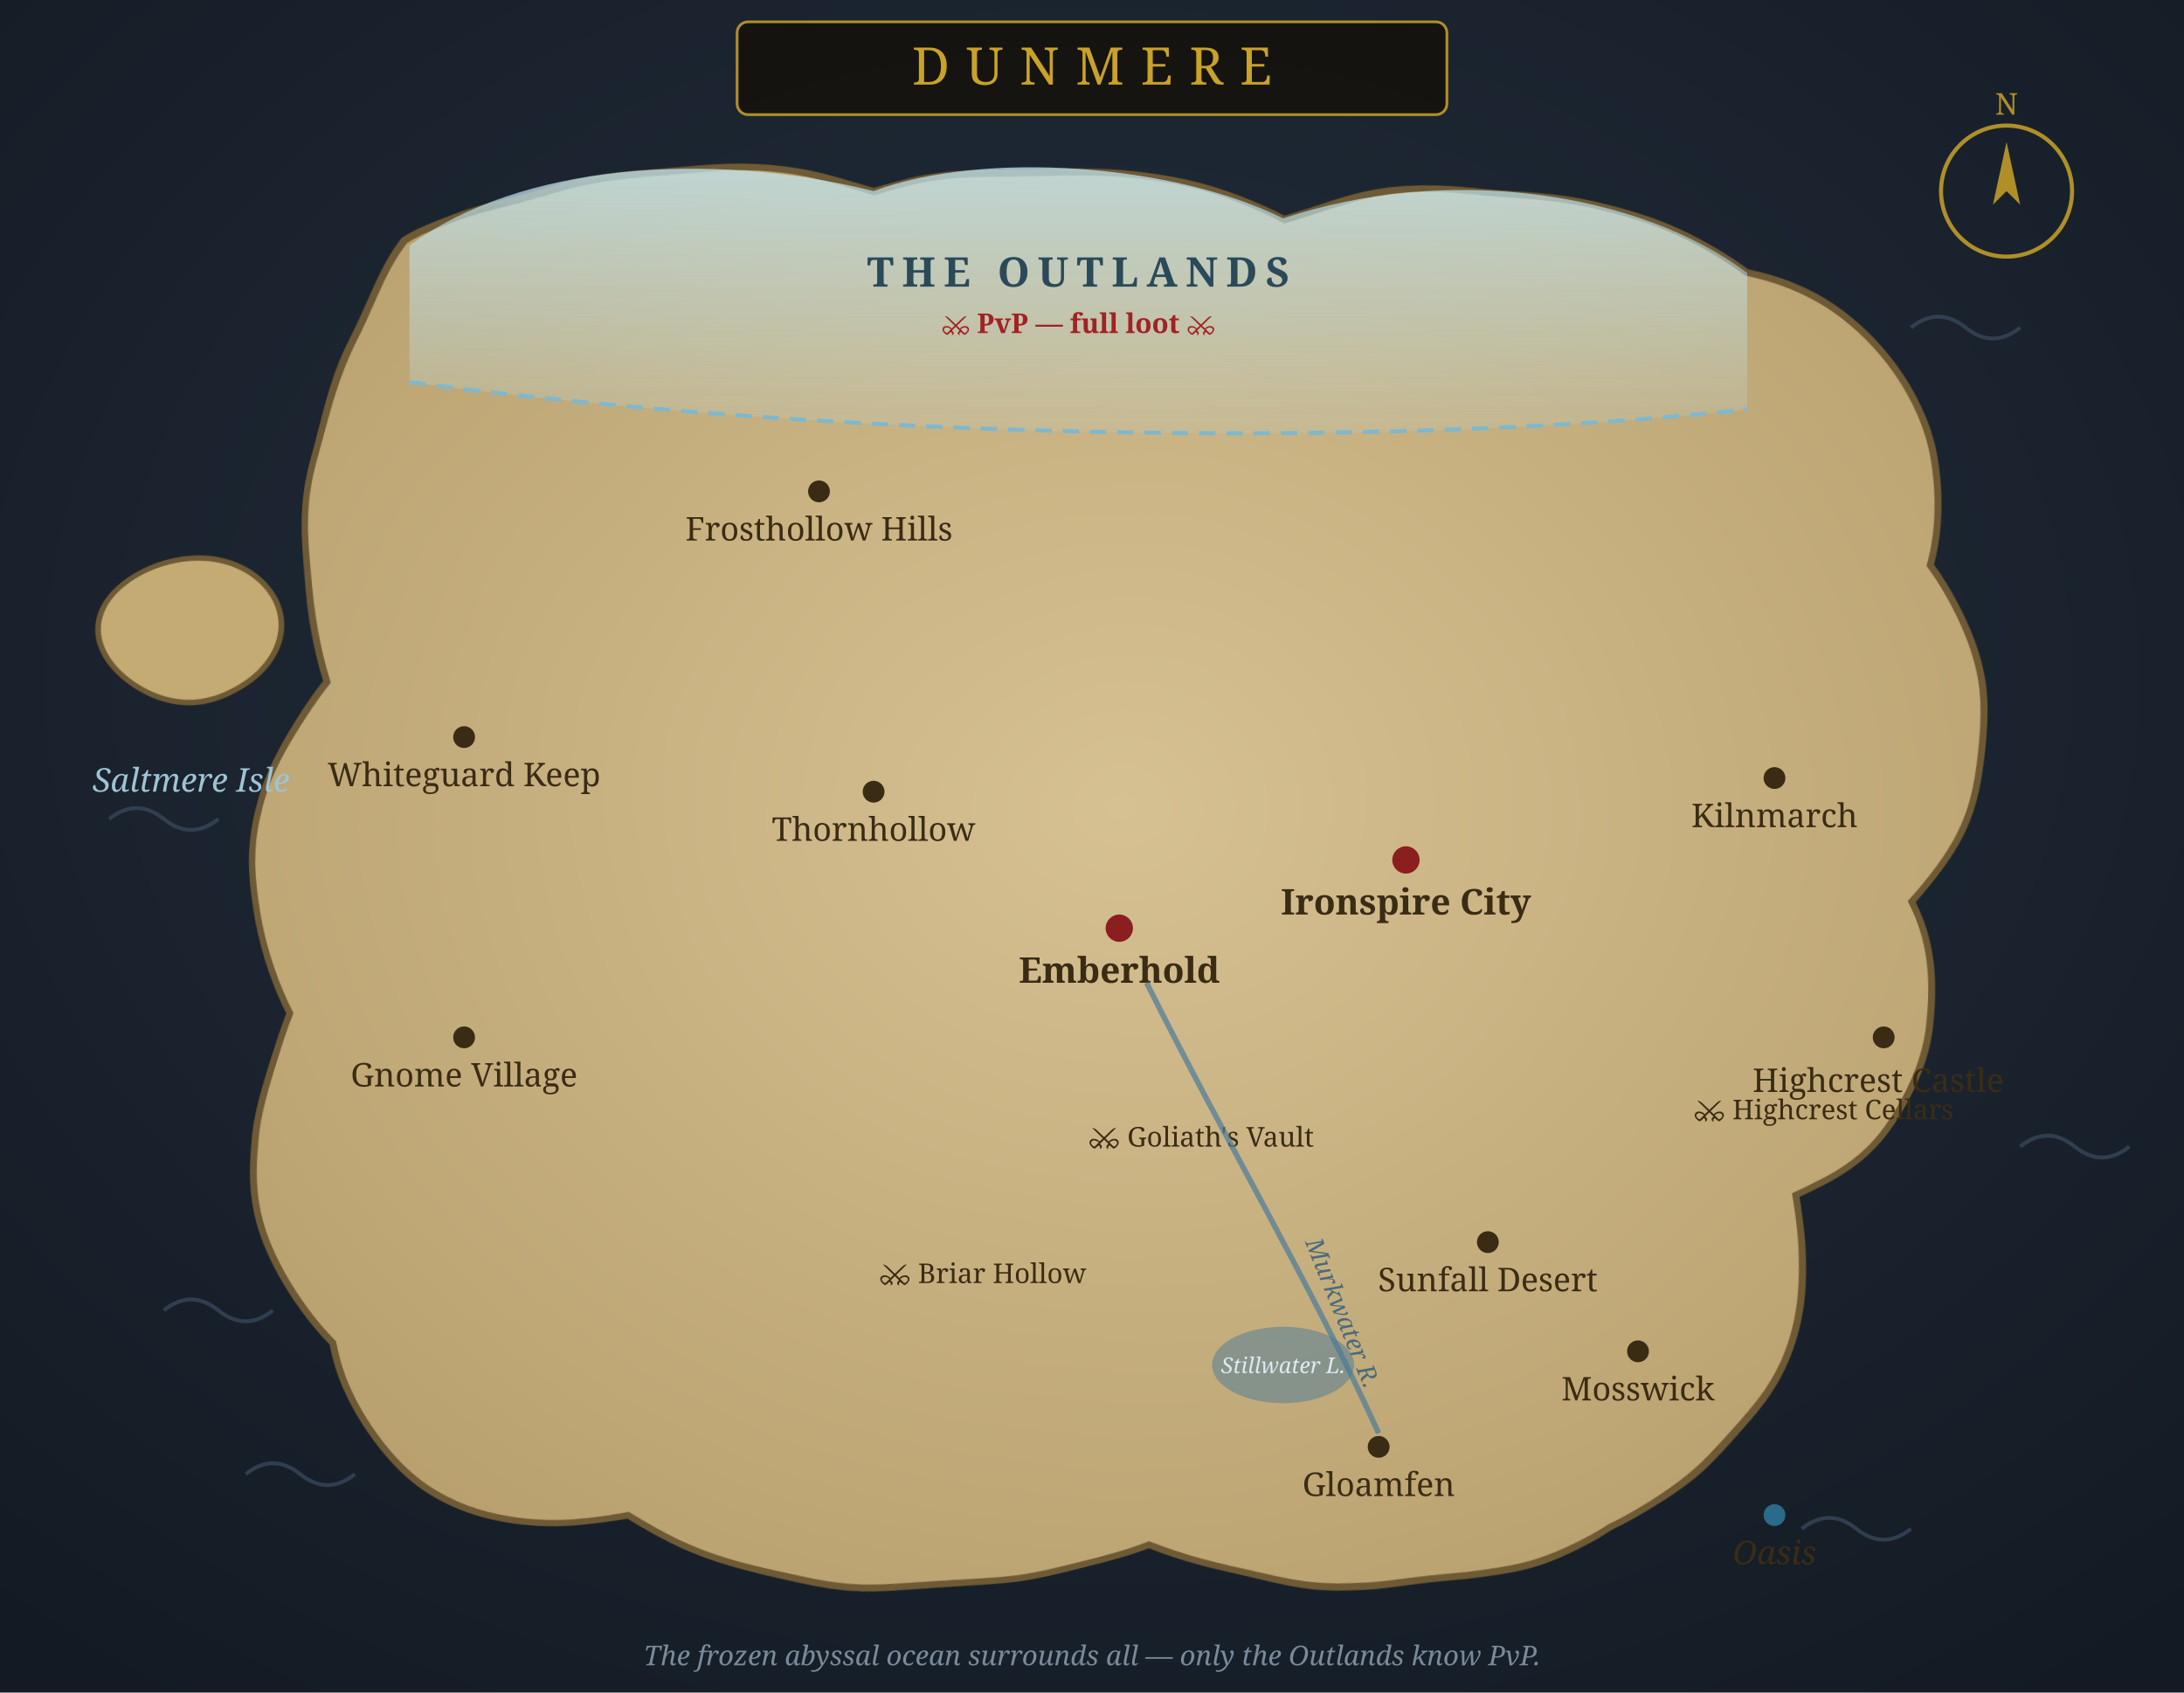
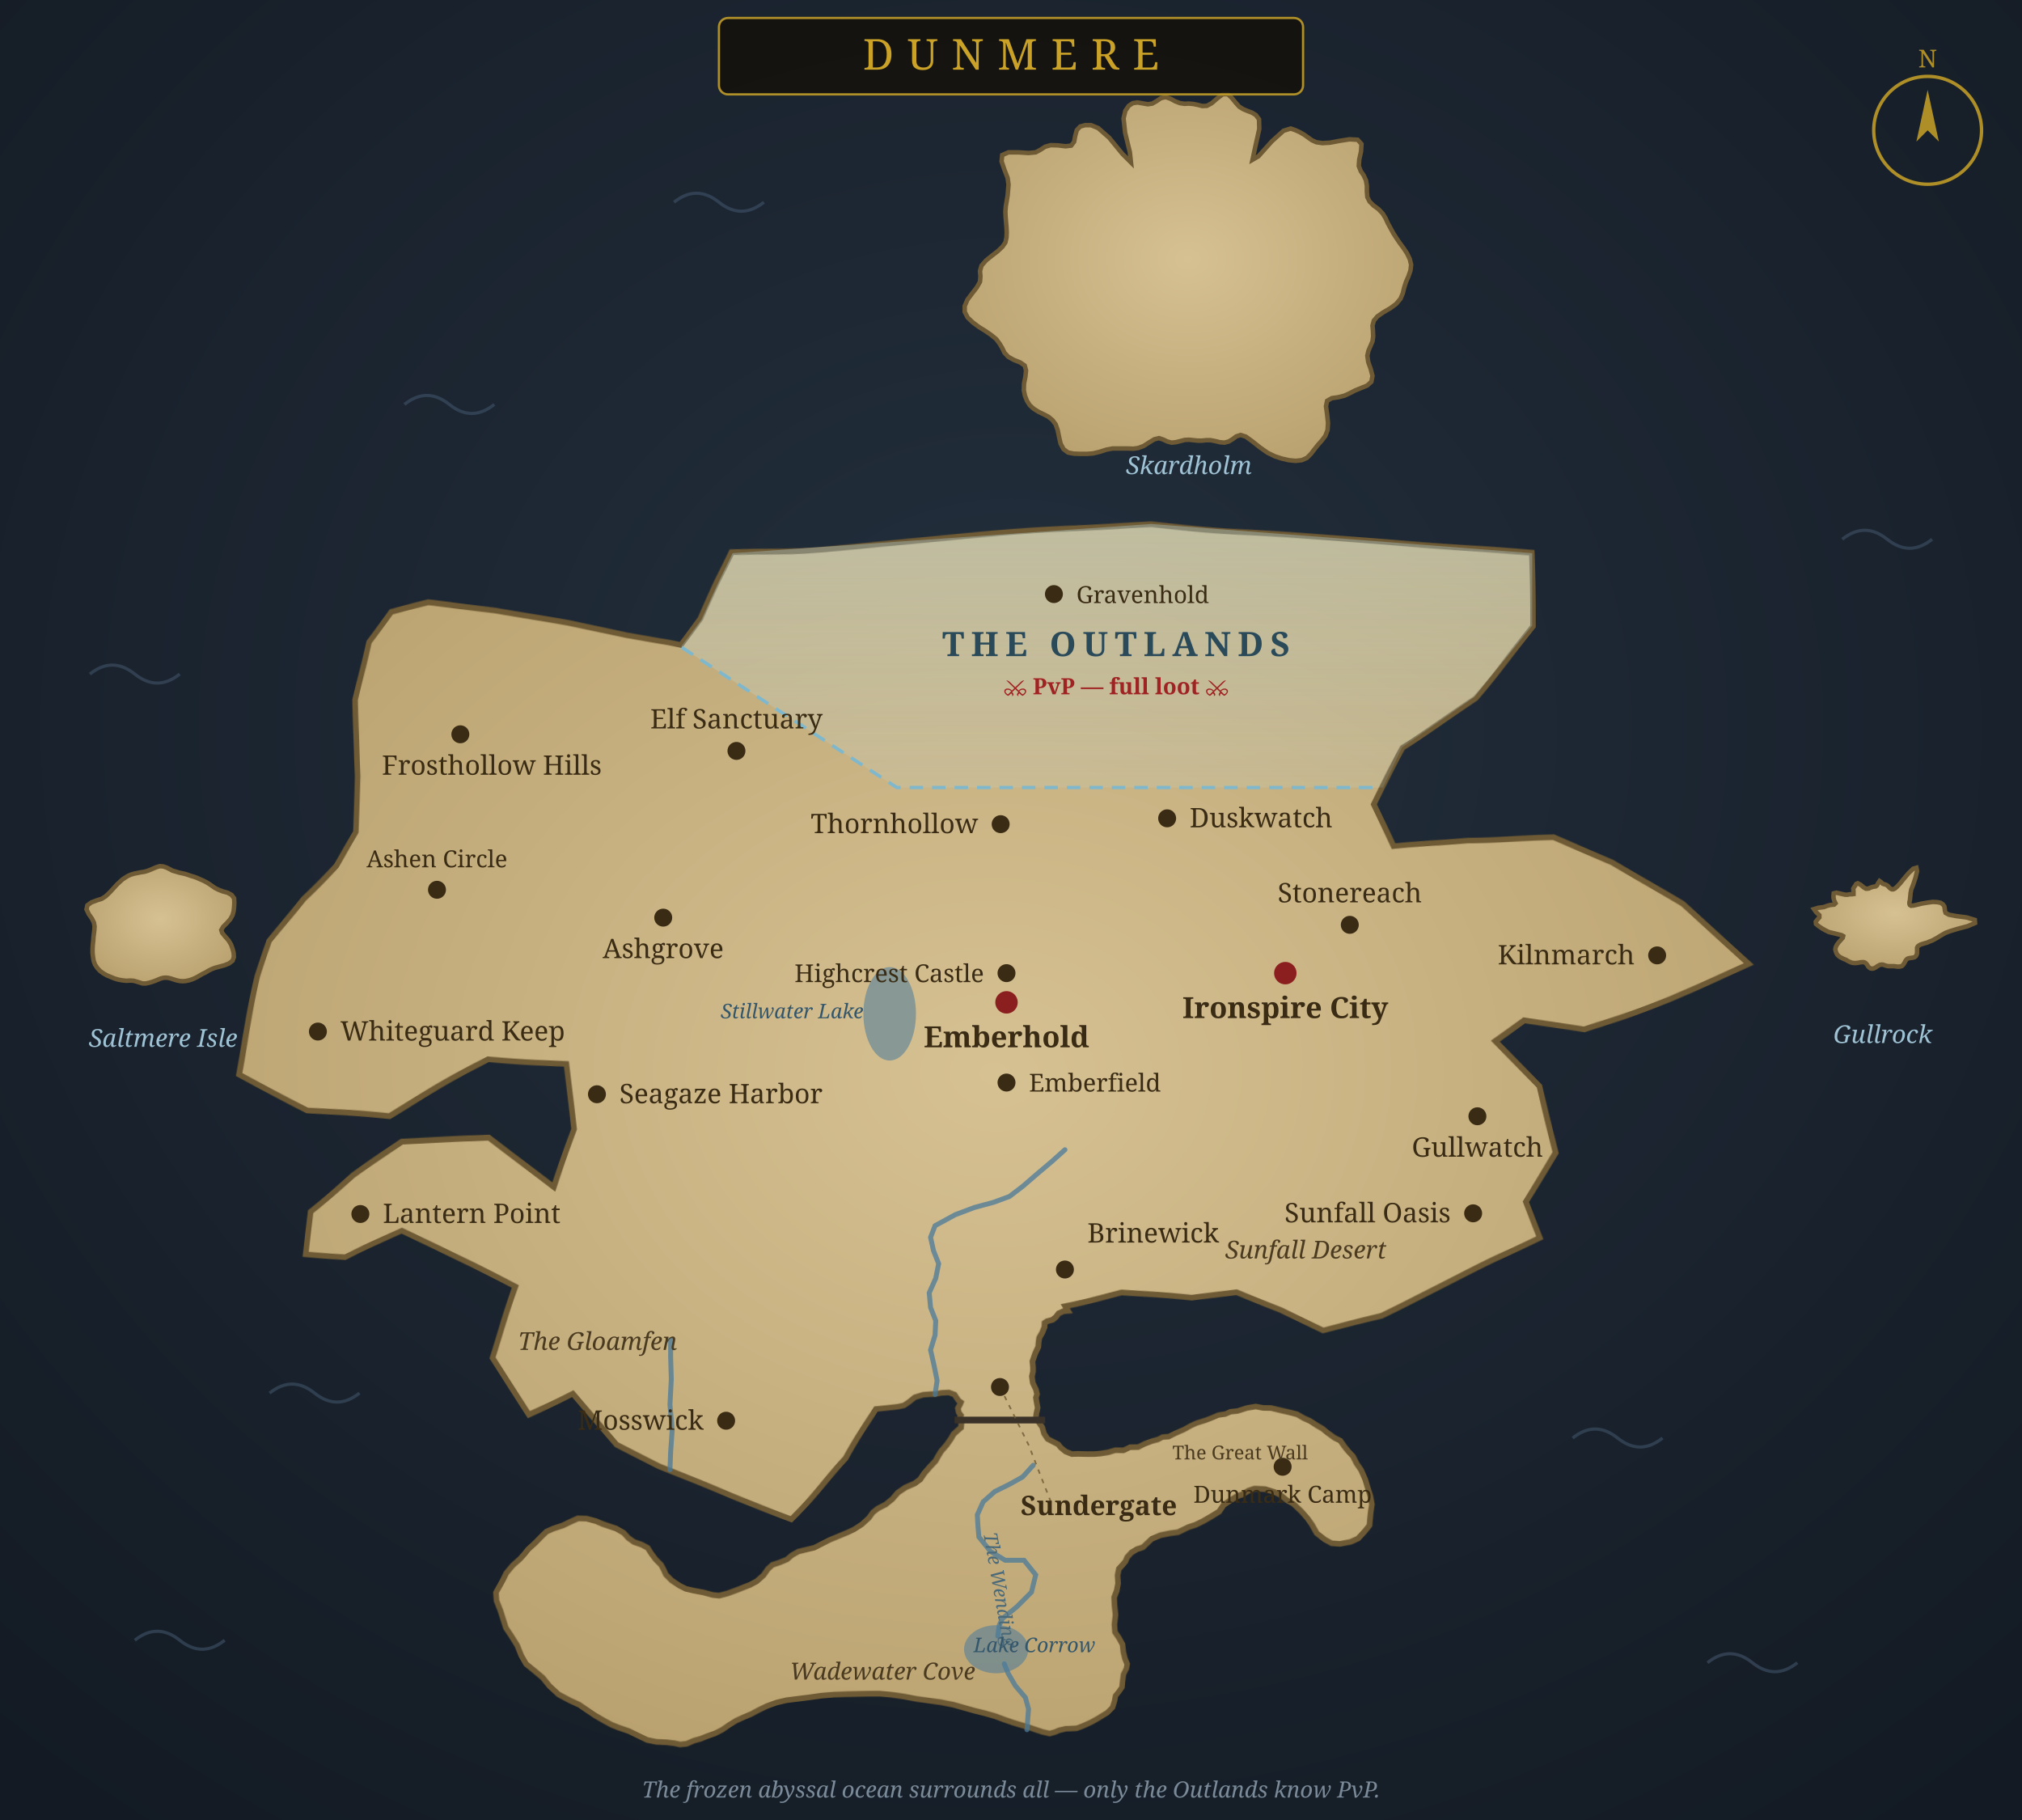
- <svg xmlns="http://www.w3.org/2000/svg" viewBox="0 0 800 620" font-family="Georgia, serif">
+ <svg xmlns="http://www.w3.org/2000/svg" viewBox="0 0 900 810" font-family="Georgia, serif">
  <defs>
    <radialGradient id="sea" cx="50%" cy="40%" r="75%">
      <stop offset="0%" stop-color="#232f3d" />
      <stop offset="100%" stop-color="#131a23" />
    </radialGradient>
    <radialGradient id="land" cx="50%" cy="45%" r="75%">
      <stop offset="0%" stop-color="#d6c193" />
      <stop offset="100%" stop-color="#b39a67" />
    </radialGradient>
    <linearGradient id="ice" x1="0" y1="0" x2="0" y2="1">
      <stop offset="0%" stop-color="#bfe3ee" stop-opacity="0.85" />
      <stop offset="100%" stop-color="#bfe3ee" stop-opacity="0.15" />
    </linearGradient>
    <filter id="rough">
      <feTurbulence type="fractalNoise" baseFrequency="0.012" numOctaves="2" result="n" />
-       <feDisplacementMap in="SourceGraphic" in2="n" scale="9" />
+       <feDisplacementMap in="SourceGraphic" in2="n" scale="4" />
    </filter>
+     <clipPath id="mainland">
+       <path d="M326.1 246.2 L512.4 233.2 L682.0 246.2 L682.0 278.4 L656.3 310.2 L624.1 332.6 L611.8 358.3 L620.9 377.2 L653.1 373.9 L691.8 372.9 L717.4 383.7 L749.6 402.8 L778.2 428.8 L743.1 443.4 L704.8 457.8 L678.8 454.5 L666.1 463.9 L685.2 483.4 L691.8 512.4 L678.8 534.5 L685.2 550.7 L666.1 560.1 L640.4 573.1 L615.1 585.8 L589.1 592.3 L569.9 582.9 L550.7 575.4 L531.2 578.3 L499.4 575.4 L473.7 580.9 L474.9 582.9 L472.9 583.1 L470.8 584.1 L469.6 585.7 L468.1 587.0 L465.8 587.7 L464.7 588.5 L464.6 590.3 L463.6 592.8 L462.3 595.1 L462.0 596.9 L461.8 599.1 L460.4 602.1 L459.2 605.5 L459.4 608.1 L459.4 610.0 L458.9 612.2 L459.3 615.1 L460.7 618.0 L461.2 620.1 L460.7 621.6 L461.0 623.5 L461.5 626.2 L460.9 628.9 L460.7 630.9 L462.0 632.6 L463.6 634.9 L464.4 637.7 L466.0 640.1 L468.7 641.5 L470.7 642.5 L471.8 643.9 L474.0 645.7 L476.8 646.8 L479.3 646.7 L483.9 646.8 L486.6 646.8 L489.4 646.6 L492.9 646.1 L496.3 645.2 L500.0 645.4 L503.0 644.1 L506.8 644.2 L509.8 642.9 L513.2 641.8 L516.0 641.2 L518.1 640.2 L520.9 640.1 L524.1 638.6 L527.8 637.1 L530.9 635.4 L533.6 634.2 L537.4 633.1 L540.4 632.0 L543.3 630.8 L546.5 630.4 L548.8 629.4 L552.0 629.1 L556.0 627.8 L560.1 627.1 L563.3 627.7 L566.8 627.7 L570.5 628.5 L575.0 629.4 L578.0 630.1 L580.7 631.6 L583.5 632.8 L586.5 634.7 L588.7 635.9 L590.8 637.6 L593.8 639.7 L596.2 640.8 L597.9 643.3 L599.5 645.3 L601.4 647.3 L602.9 650.4 L604.8 653.2 L606.6 657.4 L607.5 660.5 L608.8 664.6 L609.5 668.4 L609.0 671.5 L608.6 675.3 L608.4 677.7 L606.3 680.4 L603.4 683.7 L600.2 685.3 L595.7 686.4 L592.2 686.3 L589.3 684.8 L585.8 682.1 L583.8 678.4 L582.0 675.8 L579.4 672.8 L576.0 669.6 L573.2 668.1 L570.5 665.9 L568.0 664.7 L563.9 663.5 L559.3 663.4 L556.6 664.3 L553.7 666.0 L551.5 666.7 L548.2 668.7 L545.4 670.5 L543.3 673.4 L539.5 675.7 L536.0 677.7 L532.7 679.3 L529.6 680.3 L524.9 682.5 L521.5 682.9 L517.0 683.7 L513.0 685.2 L508.9 688.7 L507.6 689.1 L506.1 689.5 L503.5 690.9 L501.5 692.9 L500.7 694.6 L499.4 696.0 L497.6 697.8 L496.9 700.6 L497.0 704.0 L496.3 707.2 L495.1 710.1 L495.2 713.6 L495.6 717.8 L495.1 722.1 L495.4 725.5 L497.2 728.1 L498.9 731.1 L499.4 734.6 L500.3 737.8 L501.4 740.3 L501.1 742.4 L499.9 745.0 L499.6 748.1 L499.4 750.9 L498.0 752.9 L496.5 754.7 L496.1 757.0 L495.2 759.9 L492.8 762.2 L490.5 763.5 L488.6 764.6 L485.6 766.2 L481.7 767.9 L479.0 768.9 L477.0 769.0 L474.1 769.1 L471.2 769.8 L469.4 770.6 L467.0 771.3 L463.9 770.6 L460.8 769.6 L457.9 768.6 L454.5 767.6 L450.6 766.4 L446.6 765.0 L442.6 763.5 L438.1 762.2 L433.3 761.0 L428.7 759.7 L424.0 758.4 L418.6 757.4 L413.1 756.8 L407.9 756.3 L402.7 755.5 L397.3 754.9 L392.2 754.5 L387.4 754.5 L382.3 754.5 L376.9 754.5 L371.7 754.6 L366.3 755.0 L360.5 755.8 L355.0 756.5 L350.3 757.1 L346.0 758.1 L341.7 759.6 L337.9 761.3 L334.6 762.9 L331.0 764.2 L327.3 765.6 L324.0 767.4 L320.9 769.3 L317.5 770.8 L314.0 771.9 L311.1 773.0 L308.0 773.8 L304.7 775.2 L301.8 775.5 L299.5 775.0 L296.0 774.6 L291.3 774.4 L287.3 773.6 L283.7 771.9 L279.3 769.8 L274.8 768.3 L271.7 767.1 L268.7 765.5 L264.5 763.1 L260.6 760.5 L257.5 758.4 L253.5 756.6 L248.5 754.0 L244.6 750.4 L241.7 746.8 L238.1 743.8 L234.5 740.9 L232.4 737.2 L230.7 732.8 L228.1 728.6 L225.7 725.0 L224.6 721.5 L223.3 717.4 L221.5 712.9 L221.2 709.2 L222.7 706.4 L224.1 703.7 L225.6 700.4 L228.4 696.8 L231.5 693.9 L233.3 691.8 L235.1 689.5 L238.2 686.6 L241.1 683.6 L243.2 681.6 L246.1 680.3 L250.5 678.8 L254.1 677.0 L257.1 675.6 L260.8 675.6 L264.9 676.6 L267.6 677.7 L270.1 678.5 L273.6 679.6 L276.8 681.4 L278.8 683.6 L281.2 685.3 L284.7 686.5 L287.3 687.9 L288.8 690.3 L290.9 693.1 L293.3 695.5 L294.4 697.5 L295.5 699.9 L298.2 702.6 L301.8 705.0 L304.6 706.4 L308.0 707.2 L312.6 708.1 L316.6 709.2 L319.5 709.5 L323.2 708.6 L327.6 707.1 L330.8 705.9 L333.3 705.0 L336.5 703.4 L339.6 700.8 L341.6 698.1 L343.6 696.3 L347.0 695.2 L350.2 693.9 L352.4 692.0 L355.3 690.4 L359.2 689.5 L362.4 688.8 L365.2 687.4 L369.3 685.4 L374.0 683.6 L377.4 682.3 L380.4 681.0 L384.0 678.8 L387.2 676.0 L389.0 673.6 L391.3 671.9 L394.8 670.2 L397.8 667.8 L400.3 664.9 L403.7 662.5 L407.5 660.7 L409.9 658.8 L411.7 656.0 L414.3 652.9 L416.6 650.4 L417.7 648.4 L419.1 646.1 L421.6 643.2 L423.6 640.3 L424.6 638.5 L426.1 637.1 L427.9 635.5 L428.1 633.4 L427.4 631.6 L427.6 630.7 L427.9 630.1 L427.0 628.9 L426.6 627.0 L427.5 625.3 L427.9 624.3 L426.9 623.6 L426.0 622.3 L425.1 620.9 L422.6 620.0 L419.1 620.2 L416.6 620.7 L414.5 620.7 L411.1 620.9 L407.3 622.0 L404.8 624.0 L402.5 625.6 L399.8 626.2 L390.2 627.4 L377.2 649.8 L351.8 675.8 L326.1 666.1 L293.9 653.1 L275.1 643.6 L255.6 620.9 L236.4 630.6 L220.2 605.3 L229.9 573.1 L210.8 563.4 L178.6 547.5 L152.9 558.8 L134.7 556.9 L136.7 537.7 L156.2 522.1 L178.6 507.8 L217.2 505.9 L246.2 528.0 L255.6 502.6 L252.3 473.7 L217.2 471.4 L173.4 496.8 L136.0 493.5 L106.1 477.9 L115.2 435.0 L119.8 418.8 L134.4 399.2 L149.0 384.6 L158.1 370.0 L159.1 345.3 L158.1 311.5 L164.0 285.5 L174.3 272.5 L191.2 268.6 L220.5 271.9 L253.0 277.4 L279.0 282.9 L297.9 286.2 L303.4 287.4 L312.2 275.8 L319.6 259.5 Z" />
+     </clipPath>
  </defs>
-   <rect width="800" height="620" fill="url(#sea)" />
+   <rect width="900" height="810" fill="url(#sea)" />
  <g stroke="#3a4c60" stroke-width="1.4" fill="none" opacity="0.7">
-     <path d="M60 480 q10 -8 20 0 q10 8 20 0" />
-     <path d="M700 120 q10 -8 20 0 q10 8 20 0" />
-     <path d="M90 540 q10 -8 20 0 q10 8 20 0" />
-     <path d="M660 560 q10 -8 20 0 q10 8 20 0" />
    <path d="M40 300 q10 -8 20 0 q10 8 20 0" />
-     <path d="M740 420 q10 -8 20 0 q10 8 20 0" />
+     <path d="M120 620 q10 -8 20 0 q10 8 20 0" />
+     <path d="M700 640 q10 -8 20 0 q10 8 20 0" />
+     <path d="M820 240 q10 -8 20 0 q10 8 20 0" />
+     <path d="M300 90 q10 -8 20 0 q10 8 20 0" />
+     <path d="M60 730 q10 -8 20 0 q10 8 20 0" />
+     <path d="M760 740 q10 -8 20 0 q10 8 20 0" />
+     <path d="M180 180 q10 -8 20 0 q10 8 20 0" />
  </g>
-   <path filter="url(#rough)" fill="url(#land)" stroke="#6e5a34" stroke-width="2.5" d="     M150 90     C190 60, 260 55, 320 70 C360 55, 430 60, 470 80     C530 60, 600 70, 640 100 C690 110, 720 160, 710 210     C740 250, 730 300, 700 330 C720 370, 700 420, 660 440     C670 490, 640 540, 590 560 C540 590, 470 585, 420 565     C360 590, 280 585, 230 555 C180 570, 130 540, 120 490     C90 460, 85 410, 105 370 C85 330, 95 280, 120 250     C105 200, 115 140, 150 90 Z" />
-   <path d="M150 90 C190 60, 260 55, 320 70 C360 55, 430 60, 470 80 C530 60, 600 70, 640 100 L640 150 C500 165, 300 160, 150 140 Z" fill="url(#ice)" opacity="0.9" />
-   <path d="M150 140 C300 160, 500 165, 640 150" stroke="#7fb8cc" stroke-width="1.5" stroke-dasharray="6 4" fill="none" />
-   <ellipse cx="70" cy="230" rx="34" ry="26" fill="#c4ab74" stroke="#6e5a34" stroke-width="2" filter="url(#rough)" />
-   <text x="70" y="290" text-anchor="middle" font-size="12" font-style="italic" fill="#9fc3d4">Saltmere Isle</text>
+   <path filter="url(#rough)" fill="url(#land)" stroke="#6e5a34" stroke-width="2.5" d="M326.1 246.2 L512.4 233.2 L682.0 246.2 L682.0 278.4 L656.3 310.2 L624.1 332.6 L611.8 358.3 L620.9 377.2 L653.1 373.9 L691.8 372.9 L717.4 383.7 L749.6 402.8 L778.2 428.8 L743.1 443.4 L704.8 457.8 L678.8 454.5 L666.1 463.9 L685.2 483.4 L691.8 512.4 L678.8 534.5 L685.2 550.7 L666.1 560.1 L640.4 573.1 L615.1 585.8 L589.1 592.3 L569.9 582.9 L550.7 575.4 L531.2 578.3 L499.4 575.4 L473.7 580.9 L474.9 582.9 L472.9 583.1 L470.8 584.1 L469.6 585.7 L468.1 587.0 L465.8 587.7 L464.7 588.5 L464.6 590.3 L463.6 592.8 L462.3 595.1 L462.0 596.9 L461.8 599.1 L460.4 602.1 L459.2 605.5 L459.4 608.1 L459.4 610.0 L458.9 612.2 L459.3 615.1 L460.7 618.0 L461.2 620.1 L460.7 621.6 L461.0 623.5 L461.5 626.2 L460.9 628.9 L460.7 630.9 L462.0 632.6 L463.6 634.9 L464.4 637.7 L466.0 640.1 L468.7 641.5 L470.7 642.5 L471.8 643.9 L474.0 645.7 L476.8 646.8 L479.3 646.7 L483.9 646.8 L486.6 646.8 L489.4 646.6 L492.9 646.1 L496.3 645.2 L500.0 645.4 L503.0 644.1 L506.8 644.2 L509.8 642.9 L513.2 641.8 L516.0 641.2 L518.1 640.2 L520.9 640.1 L524.1 638.6 L527.8 637.1 L530.9 635.4 L533.6 634.2 L537.4 633.1 L540.4 632.0 L543.3 630.8 L546.5 630.4 L548.8 629.4 L552.0 629.1 L556.0 627.8 L560.1 627.1 L563.3 627.7 L566.8 627.7 L570.5 628.5 L575.0 629.4 L578.0 630.1 L580.7 631.6 L583.5 632.8 L586.5 634.7 L588.7 635.9 L590.8 637.6 L593.8 639.7 L596.2 640.8 L597.9 643.3 L599.5 645.3 L601.4 647.3 L602.9 650.4 L604.8 653.2 L606.6 657.4 L607.5 660.5 L608.8 664.6 L609.5 668.4 L609.0 671.5 L608.6 675.3 L608.4 677.7 L606.3 680.4 L603.4 683.7 L600.2 685.3 L595.7 686.4 L592.2 686.3 L589.3 684.8 L585.8 682.1 L583.8 678.4 L582.0 675.8 L579.4 672.8 L576.0 669.6 L573.2 668.1 L570.5 665.9 L568.0 664.7 L563.9 663.5 L559.3 663.4 L556.6 664.3 L553.7 666.0 L551.5 666.7 L548.2 668.7 L545.4 670.5 L543.3 673.4 L539.5 675.7 L536.0 677.7 L532.7 679.3 L529.6 680.3 L524.9 682.5 L521.5 682.9 L517.0 683.7 L513.0 685.2 L508.9 688.7 L507.6 689.1 L506.1 689.5 L503.5 690.9 L501.5 692.9 L500.7 694.6 L499.4 696.0 L497.6 697.8 L496.9 700.6 L497.0 704.0 L496.3 707.2 L495.1 710.1 L495.2 713.6 L495.6 717.8 L495.1 722.1 L495.4 725.5 L497.2 728.1 L498.9 731.1 L499.4 734.6 L500.3 737.8 L501.4 740.3 L501.1 742.4 L499.9 745.0 L499.6 748.1 L499.4 750.9 L498.0 752.9 L496.5 754.7 L496.1 757.0 L495.2 759.9 L492.8 762.2 L490.5 763.5 L488.6 764.6 L485.6 766.2 L481.7 767.9 L479.0 768.9 L477.0 769.0 L474.1 769.1 L471.2 769.8 L469.4 770.6 L467.0 771.3 L463.9 770.6 L460.8 769.6 L457.9 768.6 L454.5 767.6 L450.6 766.4 L446.6 765.0 L442.6 763.5 L438.1 762.2 L433.3 761.0 L428.7 759.7 L424.0 758.4 L418.6 757.4 L413.1 756.8 L407.9 756.3 L402.7 755.5 L397.3 754.9 L392.2 754.5 L387.4 754.5 L382.3 754.5 L376.9 754.5 L371.7 754.6 L366.3 755.0 L360.5 755.8 L355.0 756.5 L350.3 757.1 L346.0 758.1 L341.7 759.6 L337.9 761.3 L334.6 762.9 L331.0 764.2 L327.3 765.6 L324.0 767.4 L320.9 769.3 L317.5 770.8 L314.0 771.9 L311.1 773.0 L308.0 773.8 L304.7 775.2 L301.8 775.5 L299.5 775.0 L296.0 774.6 L291.3 774.4 L287.3 773.6 L283.7 771.9 L279.3 769.8 L274.8 768.3 L271.7 767.1 L268.7 765.5 L264.5 763.1 L260.6 760.5 L257.5 758.4 L253.5 756.6 L248.5 754.0 L244.6 750.4 L241.7 746.8 L238.1 743.8 L234.5 740.9 L232.4 737.2 L230.7 732.8 L228.1 728.6 L225.7 725.0 L224.6 721.5 L223.3 717.4 L221.5 712.9 L221.2 709.2 L222.7 706.4 L224.1 703.7 L225.6 700.4 L228.4 696.8 L231.5 693.9 L233.3 691.8 L235.1 689.5 L238.2 686.6 L241.1 683.6 L243.2 681.6 L246.1 680.3 L250.5 678.8 L254.1 677.0 L257.1 675.6 L260.8 675.6 L264.9 676.6 L267.6 677.7 L270.1 678.5 L273.6 679.6 L276.8 681.4 L278.8 683.6 L281.2 685.3 L284.7 686.5 L287.3 687.9 L288.8 690.3 L290.9 693.1 L293.3 695.5 L294.4 697.5 L295.5 699.9 L298.2 702.6 L301.8 705.0 L304.6 706.4 L308.0 707.2 L312.6 708.1 L316.6 709.2 L319.5 709.5 L323.2 708.6 L327.6 707.1 L330.8 705.9 L333.3 705.0 L336.5 703.4 L339.6 700.8 L341.6 698.1 L343.6 696.3 L347.0 695.2 L350.2 693.9 L352.4 692.0 L355.3 690.4 L359.2 689.5 L362.4 688.8 L365.2 687.4 L369.3 685.4 L374.0 683.6 L377.4 682.3 L380.4 681.0 L384.0 678.8 L387.2 676.0 L389.0 673.6 L391.3 671.9 L394.8 670.2 L397.8 667.8 L400.3 664.9 L403.7 662.5 L407.5 660.7 L409.9 658.8 L411.7 656.0 L414.3 652.9 L416.6 650.4 L417.7 648.4 L419.1 646.1 L421.6 643.2 L423.6 640.3 L424.6 638.5 L426.1 637.1 L427.9 635.5 L428.1 633.4 L427.4 631.6 L427.6 630.7 L427.9 630.1 L427.0 628.9 L426.6 627.0 L427.5 625.3 L427.9 624.3 L426.9 623.6 L426.0 622.3 L425.1 620.9 L422.6 620.0 L419.1 620.2 L416.6 620.7 L414.5 620.7 L411.1 620.9 L407.3 622.0 L404.8 624.0 L402.5 625.6 L399.8 626.2 L390.2 627.4 L377.2 649.8 L351.8 675.8 L326.1 666.1 L293.9 653.1 L275.1 643.6 L255.6 620.9 L236.4 630.6 L220.2 605.3 L229.9 573.1 L210.8 563.4 L178.6 547.5 L152.9 558.8 L134.7 556.9 L136.7 537.7 L156.2 522.1 L178.6 507.8 L217.2 505.9 L246.2 528.0 L255.6 502.6 L252.3 473.7 L217.2 471.4 L173.4 496.8 L136.0 493.5 L106.1 477.9 L115.2 435.0 L119.8 418.8 L134.4 399.2 L149.0 384.6 L158.1 370.0 L159.1 345.3 L158.1 311.5 L164.0 285.5 L174.3 272.5 L191.2 268.6 L220.5 271.9 L253.0 277.4 L279.0 282.9 L297.9 286.2 L303.4 287.4 L312.2 275.8 L319.6 259.5 Z" />
+   <path fill="url(#land)" stroke="#6e5a34" stroke-width="2" d="M98.5 413.9 L98.9 415.2 L100.2 416.8 L101.7 418.5 L102.8 420.3 L103.5 422.2 L104.0 424.1 L104.1 426.0 L103.5 427.6 L101.9 428.8 L99.9 429.6 L97.7 430.2 L95.8 430.7 L94.2 431.3 L92.8 432.0 L91.5 432.8 L90.2 433.4 L89.0 434.1 L87.8 434.8 L86.6 435.4 L85.4 435.9 L84.1 436.3 L82.7 436.6 L81.4 436.7 L80.0 436.6 L78.6 436.3 L77.3 435.9 L76.1 435.5 L74.9 435.2 L73.7 435.1 L72.6 435.2 L71.5 435.5 L70.3 436.0 L69.1 436.5 L67.7 437.0 L66.3 437.4 L64.9 437.7 L63.5 437.7 L62.2 437.3 L60.9 436.9 L59.5 436.5 L58.0 436.4 L56.2 436.5 L54.4 436.3 L52.7 436.0 L51.0 435.5 L49.3 434.8 L47.6 434.1 L46.0 433.2 L44.5 432.1 L43.3 430.8 L42.3 429.3 L41.7 427.7 L41.4 425.9 L41.2 424.1 L41.2 422.3 L41.3 420.5 L41.5 418.8 L41.6 417.1 L41.8 415.5 L42.0 413.9 L42.1 412.3 L41.8 410.6 L40.9 408.8 L39.5 406.8 L38.5 404.7 L38.9 402.9 L40.7 401.6 L43.1 400.7 L45.3 400.0 L46.9 399.0 L48.1 397.9 L49.2 396.8 L50.2 395.7 L51.2 394.6 L52.2 393.5 L53.3 392.5 L54.5 391.4 L55.7 390.6 L57.0 389.8 L58.4 389.2 L59.8 388.8 L61.3 388.5 L62.8 388.2 L64.2 388.0 L65.6 387.6 L66.9 387.1 L68.3 386.5 L69.7 385.9 L71.1 385.5 L72.6 385.6 L74.1 386.1 L75.5 386.8 L76.8 387.5 L78.2 387.9 L79.5 388.3 L80.8 388.6 L82.2 388.9 L83.5 389.3 L84.9 389.8 L86.3 390.2 L87.7 390.7 L89.0 391.3 L90.4 391.9 L91.8 392.6 L93.1 393.4 L94.4 394.3 L95.7 395.2 L97.3 396.0 L99.1 396.7 L101.3 397.3 L103.1 398.3 L104.2 399.8 L104.3 401.7 L104.2 403.6 L104.0 405.5 L103.5 407.3 L102.5 409.1 L100.9 410.9 L99.3 412.5 Z" />
+   <path fill="url(#land)" stroke="#6e5a34" stroke-width="2" d="M875.8 412.2 L871.3 413.4 L868.0 414.4 L865.9 415.2 L864.5 416.0 L863.3 416.7 L862.2 417.4 L861.1 418.0 L860.0 418.6 L858.9 419.0 L857.8 419.5 L856.7 419.8 L855.7 420.1 L854.8 420.4 L854.1 420.8 L853.6 421.2 L853.3 421.8 L853.3 422.6 L853.3 423.4 L853.3 424.2 L853.1 424.9 L852.8 425.5 L852.2 426.0 L851.5 426.2 L850.7 426.3 L849.9 426.4 L849.2 426.6 L848.7 426.9 L848.2 427.5 L847.9 428.1 L847.5 428.8 L847.1 429.4 L846.6 429.9 L846.0 430.1 L845.3 430.2 L844.5 430.2 L843.8 430.1 L843.1 430.0 L842.4 430.0 L841.8 430.0 L841.2 430.0 L840.5 430.0 L839.9 429.9 L839.2 429.7 L838.6 429.5 L838.0 429.3 L837.4 429.3 L836.8 429.4 L836.2 429.7 L835.5 430.1 L834.8 430.6 L834.0 431.0 L833.3 431.1 L832.6 431.0 L832.0 430.6 L831.5 430.1 L831.1 429.4 L830.6 428.8 L830.1 428.4 L829.5 428.2 L828.8 428.2 L828.0 428.3 L827.0 428.5 L826.1 428.6 L825.2 428.6 L824.4 428.5 L823.6 428.2 L822.9 427.9 L822.2 427.5 L821.5 427.1 L820.7 426.8 L819.9 426.4 L819.1 426.0 L818.4 425.5 L817.8 424.9 L817.4 424.2 L817.1 423.4 L816.9 422.5 L817.1 421.5 L817.6 420.5 L818.4 419.4 L819.4 418.3 L820.2 417.4 L820.4 416.6 L819.7 416.2 L818.1 415.8 L816.1 415.3 L814.0 414.8 L812.4 414.0 L811.0 413.2 L809.5 412.2 L808.3 411.2 L808.2 410.2 L809.0 409.2 L809.8 408.3 L809.8 407.3 L808.3 405.9 L807.4 404.6 L809.4 404.0 L811.8 403.7 L813.1 403.2 L814.5 402.8 L816.4 402.6 L817.0 402.0 L816.4 400.8 L816.1 399.6 L816.1 398.5 L816.2 397.6 L817.4 397.3 L819.5 397.8 L821.3 398.2 L822.4 398.2 L823.2 398.0 L824.3 398.0 L825.0 397.9 L825.0 396.7 L824.9 395.5 L825.3 394.8 L825.8 394.1 L826.2 393.4 L826.9 393.1 L828.2 393.8 L829.5 394.9 L830.5 395.5 L831.2 395.5 L831.9 395.4 L832.4 395.1 L833.0 394.9 L833.6 394.7 L834.2 394.6 L834.9 394.5 L835.4 394.1 L836.0 393.0 L836.6 392.1 L837.3 392.6 L838.0 393.3 L838.6 393.5 L839.3 393.7 L839.9 394.0 L840.5 394.5 L841.0 395.1 L841.5 395.5 L842.1 395.8 L842.7 395.8 L843.5 395.4 L844.4 394.6 L845.7 393.2 L847.4 391.1 L849.5 388.6 L851.6 386.6 L853.0 386.2 L853.3 387.7 L852.6 390.6 L851.6 393.6 L850.7 395.9 L850.4 397.5 L850.3 398.7 L850.2 399.6 L850.1 400.6 L849.9 401.5 L849.9 402.3 L850.1 402.8 L850.6 403.1 L851.8 403.0 L853.5 402.6 L855.6 402.1 L858.0 401.7 L860.3 401.4 L862.3 401.5 L863.8 401.8 L864.8 402.5 L865.4 403.3 L865.6 404.4 L865.7 405.4 L866.0 406.3 L867.5 407.1 L870.7 407.7 L875.3 408.3 L879.0 409.4 L879.1 410.8 Z" />
+   <path fill="url(#land)" stroke="#6e5a34" stroke-width="2" d="M626.9 123.0 L625.8 125.5 L625.0 128.0 L624.4 130.5 L623.4 132.9 L621.5 135.2 L618.8 137.2 L615.7 139.0 L613.1 140.8 L611.5 142.7 L610.9 144.9 L611.1 147.2 L611.2 149.7 L610.9 151.9 L610.0 154.0 L609.1 156.1 L608.6 158.3 L609.0 161.1 L610.1 164.2 L610.9 167.3 L610.4 169.9 L608.5 171.6 L605.8 172.7 L603.1 173.8 L600.8 175.0 L598.4 176.1 L595.6 176.8 L592.8 177.2 L590.7 178.4 L590.2 180.8 L590.7 184.4 L591.1 188.2 L590.9 191.4 L589.9 194.0 L588.4 196.0 L586.7 197.9 L585.1 199.9 L583.5 202.0 L581.7 203.8 L579.4 204.8 L576.7 205.1 L573.6 204.8 L570.6 204.1 L567.5 203.1 L564.2 201.5 L560.8 199.1 L557.4 196.4 L554.5 194.3 L552.2 193.6 L550.3 194.2 L548.7 195.4 L546.9 196.5 L545.0 197.0 L542.9 196.8 L540.9 196.3 L538.8 195.9 L536.9 195.9 L535.0 196.1 L533.1 196.1 L531.2 195.9 L529.2 195.7 L527.3 195.8 L525.4 196.3 L523.4 196.8 L521.5 197.0 L519.6 196.5 L517.7 195.6 L515.9 195.0 L513.8 195.5 L511.5 196.9 L509.0 198.5 L506.6 199.4 L504.4 199.7 L502.1 199.6 L499.8 199.6 L497.5 199.6 L495.2 199.6 L492.5 200.1 L489.4 201.1 L486.5 201.8 L483.7 202.0 L480.9 202.0 L478.0 201.9 L475.4 201.4 L473.4 199.9 L472.1 197.5 L471.4 194.5 L470.8 191.5 L469.9 188.9 L468.5 187.0 L466.7 185.5 L464.6 184.4 L462.3 183.3 L460.2 182.0 L458.4 180.4 L457.1 178.4 L456.2 176.1 L455.7 173.6 L455.8 170.7 L456.4 167.7 L456.7 164.9 L456.1 162.7 L454.1 161.3 L451.3 160.2 L448.8 158.8 L447.1 157.0 L446.1 154.9 L444.9 152.9 L443.4 150.9 L441.2 149.1 L438.6 147.3 L435.7 145.5 L433.0 143.5 L430.7 141.3 L429.4 138.8 L429.4 136.2 L430.6 133.4 L432.7 130.6 L434.8 127.9 L436.2 125.4 L436.4 123.0 L436.2 120.6 L436.9 118.2 L438.9 115.9 L441.5 113.8 L444.1 111.8 L446.2 109.8 L447.5 107.9 L448.0 105.7 L448.1 103.5 L448.0 101.2 L447.8 98.9 L447.6 96.5 L447.5 94.1 L447.7 91.7 L448.1 89.4 L448.5 87.0 L448.7 84.6 L448.9 82.1 L448.5 79.2 L447.1 75.6 L445.8 71.8 L446.1 69.0 L448.9 67.8 L453.3 67.8 L457.8 68.1 L461.0 67.8 L463.2 66.6 L465.2 65.3 L467.7 64.6 L470.9 64.7 L474.3 65.1 L476.8 64.8 L478.1 63.1 L478.6 60.4 L479.3 57.9 L480.8 56.3 L483.0 55.7 L485.6 55.7 L488.8 57.0 L493.7 61.3 L499.6 68.5 L503.4 72.3 L502.9 67.7 L500.8 59.1 L500.1 52.7 L500.9 49.3 L502.4 47.1 L504.2 45.9 L506.3 45.6 L508.6 46.0 L510.9 46.4 L512.9 46.1 L514.8 45.0 L516.7 43.7 L518.8 43.2 L520.9 43.9 L523.1 45.1 L525.2 45.9 L527.2 46.2 L529.2 46.1 L531.3 46.3 L533.2 46.7 L535.2 47.2 L537.2 47.1 L539.4 45.9 L541.8 43.8 L544.3 41.9 L546.5 41.9 L548.3 43.6 L550.0 45.7 L551.6 47.5 L553.4 48.6 L555.3 49.4 L557.2 50.1 L559.0 51.2 L560.4 53.1 L560.5 57.4 L558.8 65.0 L557.5 71.1 L560.1 69.6 L566.1 62.9 L571.3 58.2 L574.5 57.2 L576.5 57.9 L578.5 58.8 L580.4 59.9 L582.1 61.1 L583.9 62.4 L585.9 63.3 L588.6 63.7 L592.0 63.5 L596.2 62.7 L600.7 62.0 L604.3 62.2 L606.0 64.1 L605.8 67.4 L605.0 71.0 L604.8 73.9 L605.7 76.2 L607.0 78.1 L608.0 80.3 L608.4 82.7 L608.4 85.2 L608.6 87.7 L609.6 89.7 L611.4 91.5 L613.6 93.1 L615.4 95.0 L616.7 97.1 L617.7 99.3 L618.9 101.5 L620.1 103.7 L621.5 105.9 L623.0 108.1 L624.7 110.4 L626.3 112.8 L627.5 115.3 L628.1 117.8 L627.8 120.4 Z" />
+   <g clip-path="url(#mainland)">
+     <path d="M303.4 288.1 L399.2 350.5 L701.5 350.5 L1000.5 350.5 L1000.5 -7.0 L303.4 -7.0 Z" fill="url(#ice)" opacity="0.9" />
+     <path d="M303.4 288.1 L399.2 350.5 L613.8 350.5" stroke="#7fb8cc" stroke-width="1.5" stroke-dasharray="6 4" fill="none" />
+   </g>
+   <g stroke="#4a7a9a" stroke-width="2.2" fill="none" opacity="0.75" stroke-linecap="round">
+     <path d="M474.0 511.7 L468.2 516.9 L461.7 522.4 L455.2 528.0 L449.3 532.5 L442.2 535.1 L433.7 537.4 L425.2 540.6 L416.2 545.5 L414.2 550.7 L415.5 556.6 L417.8 562.4 L416.5 568.9 L413.6 575.4 L414.2 581.9 L416.5 587.8 L416.2 594.2 L414.2 600.8 L415.8 607.9 L417.1 614.4 L416.2 620.6" />
+     <path d="M298.5 596.2 L298.5 604.0 L298.8 613.8 L298.2 625.1 L299.2 636.5 L298.5 646.2 L298.2 654.1" />
+     <path d="M459.9 652.1 L455.2 657.3 L449.3 660.6 L442.8 663.8 L437.6 668.4 L435.0 674.2 L435.3 679.4 L435.7 684.0 L440.9 690.5 L447.4 694.4 L455.8 694.4 L461.0 700.9 L459.1 708.6 L452.6 715.1 L446.1 720.4 L444.8 723.3 L444.1 728.1" />
+     <path d="M447.0 740.5 L448.7 744.7 L451.9 750.2 L456.4 755.5 L457.8 760.6 L457.4 765.9 L457.1 769.8" />
+   </g>
+   <ellipse cx="396.0" cy="451.2" rx="11.7" ry="20.8" fill="#4a7a9a" opacity="0.55" />
+   <ellipse cx="443.4" cy="734.0" rx="14.3" ry="10.7" fill="#4a7a9a" opacity="0.55" />
+   <path d="M424.9 632.0 L465.2 632.0" stroke="#3a3128" stroke-width="3" fill="none" />
+   <path d="M445.1 617.3 L457.8 643.0 L468.2 669.6" stroke="#6e5a34" stroke-width="0.75" stroke-dasharray="2 2.5" fill="none" opacity="0.8" />
  <g font-size="12" fill="#3a2c14" text-anchor="middle">
-     <text x="395" y="105" font-size="15" font-weight="bold" fill="#2a4a5a" letter-spacing="3">THE OUTLANDS</text>
-     <text x="395" y="122" font-size="10" fill="#a02323" font-weight="bold">⚔ PvP — full loot ⚔</text>
-     <circle cx="300" cy="180" r="4" fill="#3a2c14" />
-     <text x="300" y="198">Frosthollow Hills</text>
-     <circle cx="170" cy="270" r="4" fill="#3a2c14" />
-     <text x="170" y="288">Whiteguard Keep</text>
-     <circle cx="170" cy="380" r="4" fill="#3a2c14" />
-     <text x="170" y="398">Gnome Village</text>
-     <circle cx="320" cy="290" r="4" fill="#3a2c14" />
-     <text x="320" y="308">Thornhollow</text>
-     <circle cx="410" cy="340" r="5" fill="#8b1e1e" />
-     <text x="410" y="360" font-weight="bold" font-size="13">Emberhold</text>
-     <circle cx="515" cy="315" r="5" fill="#8b1e1e" />
-     <text x="515" y="335" font-weight="bold" font-size="13">Ironspire City</text>
-     <circle cx="650" cy="285" r="4" fill="#3a2c14" />
-     <text x="650" y="303">Kilnmarch</text>
-     <circle cx="690" cy="380" r="4" fill="#3a2c14" />
-     <text x="688" y="400">Highcrest Castle</text>
-     <circle cx="545" cy="455" r="4" fill="#3a2c14" />
-     <text x="545" y="473">Sunfall Desert</text>
-     <circle cx="600" cy="495" r="4" fill="#3a2c14" />
-     <text x="600" y="513">Mosswick</text>
-     <circle cx="505" cy="530" r="4" fill="#3a2c14" />
-     <text x="505" y="548">Gloamfen</text>
-     <circle cx="650" cy="555" r="4" fill="#2a6a8a" />
-     <text x="650" y="573" font-style="italic">Oasis</text>
-     <text x="668" y="410" font-size="11">⚔ <tspan font-size="10">Highcrest Cellars</tspan>
-     </text>
-     <text x="360" y="470" font-size="11">⚔ <tspan font-size="10">Briar Hollow</tspan>
-     </text>
-     <text x="440" y="420" font-size="11">⚔ <tspan font-size="10">Goliath's Vault</tspan>
-     </text>
+     <text x="496.8" y="292.0" text-anchor="middle" font-size="15" font-weight="bold" fill="#2a4a5a" letter-spacing="3">THE OUTLANDS</text>
+     <text x="496.8" y="309.0" text-anchor="middle" font-size="10" fill="#a02323" font-weight="bold">⚔ PvP — full loot ⚔</text>
+     <circle cx="469.1" cy="264.4" r="4" fill="#3a2c14" />
+     <text x="479.1" y="268.4" text-anchor="start" font-size="10.5">Gravenhold</text>
+     <circle cx="204.9" cy="326.8" r="4" fill="#3a2c14" />
+     <text x="218.9" y="344.8" text-anchor="middle" font-size="12">Frosthollow Hills</text>
+     <circle cx="327.8" cy="334.2" r="4" fill="#3a2c14" />
+     <text x="327.8" y="324.2" text-anchor="middle" font-size="12">Elf Sanctuary</text>
+     <circle cx="194.5" cy="396.0" r="4" fill="#3a2c14" />
+     <text x="194.5" y="386.0" text-anchor="middle" font-size="10.5">Ashen Circle</text>
+     <circle cx="141.5" cy="459.1" r="4" fill="#3a2c14" />
+     <text x="151.5" y="463.1" text-anchor="start" font-size="12">Whiteguard Keep</text>
+     <circle cx="295.2" cy="408.4" r="4" fill="#3a2c14" />
+     <text x="295.2" y="426.4" text-anchor="middle" font-size="12">Ashgrove</text>
+     <circle cx="265.7" cy="487.0" r="4" fill="#3a2c14" />
+     <text x="275.7" y="491.0" text-anchor="start" font-size="12">Seagaze Harbor</text>
+     <circle cx="160.4" cy="540.3" r="4" fill="#3a2c14" />
+     <text x="170.4" y="544.3" text-anchor="start" font-size="12">Lantern Point</text>
+     <circle cx="445.4" cy="366.8" r="4" fill="#3a2c14" />
+     <text x="435.4" y="370.8" text-anchor="end" font-size="12">Thornhollow</text>
+     <circle cx="519.5" cy="364.2" r="4" fill="#3a2c14" />
+     <text x="529.5" y="368.2" text-anchor="start" font-size="12">Duskwatch</text>
+     <circle cx="448.0" cy="433.1" r="4" fill="#3a2c14" />
+     <text x="438.0" y="437.1" text-anchor="end" font-size="11">Highcrest Castle</text>
+     <circle cx="448.0" cy="446.1" r="5" fill="#8b1e1e" />
+     <text x="448.0" y="466.1" text-anchor="middle" font-size="13" font-weight="bold">Emberhold</text>
+     <circle cx="572.1" cy="433.1" r="5" fill="#8b1e1e" />
+     <text x="572.1" y="453.1" text-anchor="middle" font-size="13" font-weight="bold">Ironspire City</text>
+     <circle cx="600.8" cy="411.6" r="4" fill="#3a2c14" />
+     <text x="600.8" y="401.6" text-anchor="middle" font-size="12">Stonereach</text>
+     <circle cx="737.6" cy="425.2" r="4" fill="#3a2c14" />
+     <text x="727.6" y="429.2" text-anchor="end" font-size="12">Kilnmarch</text>
+     <circle cx="657.6" cy="496.8" r="4" fill="#3a2c14" />
+     <text x="657.6" y="514.8" text-anchor="middle" font-size="12">Gullwatch</text>
+     <circle cx="448.0" cy="481.8" r="4" fill="#3a2c14" />
+     <text x="458.0" y="485.8" text-anchor="start" font-size="11">Emberfield</text>
+     <circle cx="474.0" cy="565.0" r="4" fill="#3a2c14" />
+     <text x="484.0" y="553.0" text-anchor="start" font-size="12">Brinewick</text>
+     <circle cx="655.7" cy="540.0" r="4" fill="#3a2c14" />
+     <text x="645.7" y="544.0" text-anchor="end" font-size="12">Sunfall Oasis</text>
+     <circle cx="445.1" cy="617.3" r="4" fill="#3a2c14" />
+     <text x="489.1" y="674.3" text-anchor="middle" font-size="12" font-weight="bold">Sundergate</text>
+     <circle cx="323.2" cy="632.3" r="4" fill="#3a2c14" />
+     <text x="313.2" y="636.3" text-anchor="end" font-size="12">Mosswick</text>
+     <circle cx="570.9" cy="652.8" r="4" fill="#3a2c14" />
+     <text x="570.9" y="668.8" text-anchor="middle" font-size="10.5">Dunmark Camp</text>
+     <text x="266.0" y="600.8" text-anchor="middle" font-size="11" fill="#4a3a20" font-style="italic">The Gloamfen</text>
+     <text x="581.2" y="560.1" text-anchor="middle" font-size="11" fill="#4a3a20" font-style="italic">Sunfall Desert</text>
+     <text x="384.3" y="453.2" text-anchor="end" font-size="9" font-style="italic" fill="#33566b">Stillwater Lake</text>
+     <text x="442.2" y="708.0" font-size="8.5" font-style="italic" fill="#4a6a7a" transform="rotate(80 442.2 708.0)">The Wending</text>
+     <text x="446.1" y="734.0" text-anchor="start" font-size="9" font-style="italic" fill="#33566b" dx="0" />
+     <text x="460.4" y="735.3" font-size="9" font-style="italic" fill="#33566b">Lake Corrow</text>
+     <text x="392.8" y="747.5" text-anchor="middle" font-size="10.5" fill="#4a3a20" font-style="italic">Wadewater Cove</text>
+     <text x="552.0" y="649.5" text-anchor="middle" font-size="8.5" fill="#4a3a20">The Great Wall</text>
+     <text x="72.6" y="465.9" text-anchor="middle" font-size="11" font-style="italic" fill="#9fc3d4">Saltmere Isle</text>
+     <text x="838.0" y="464.2" text-anchor="middle" font-size="11" font-style="italic" fill="#9fc3d4">Gullrock</text>
+     <text x="529.2" y="211.0" text-anchor="middle" font-size="11" font-style="italic" fill="#9fc3d4">Skardholm</text>
  </g>
-   <path d="M420 360 C450 420, 480 470, 505 525" stroke="#4a7a9a" stroke-width="2" fill="none" opacity="0.7" />
-   <text x="478" y="455" font-size="9" font-style="italic" fill="#4a6a7a" transform="rotate(68 478 455)">Murkwater R.</text>
-   <ellipse cx="470" cy="500" rx="26" ry="14" fill="#4a7a9a" opacity="0.5" />
-   <text x="470" y="503" font-size="8" font-style="italic" fill="#dfe9ee" text-anchor="middle">Stillwater L.</text>
-   <g transform="translate(735,70)" opacity="0.85">
+   <g transform="translate(858,58)" opacity="0.85">
    <circle r="24" fill="none" stroke="#c9a227" stroke-width="1.5" />
    <path d="M0 -18 L5 5 L0 0 L-5 5 Z" fill="#c9a227" />
    <text y="-28" text-anchor="middle" font-size="11" fill="#c9a227">N</text>
  </g>
  <g>
-     <rect x="270" y="8" width="260" height="34" rx="4" fill="#14100a" opacity="0.85" stroke="#c9a227" />
-     <text x="400" y="31" text-anchor="middle" font-size="19" letter-spacing="6" fill="#c9a227">DUNMERE</text>
+     <rect x="320" y="8" width="260" height="34" rx="4" fill="#14100a" opacity="0.85" stroke="#c9a227" />
+     <text x="450" y="31" text-anchor="middle" font-size="19" letter-spacing="6" fill="#c9a227">DUNMERE</text>
  </g>
-   <text x="400" y="610" text-anchor="middle" font-size="10" font-style="italic" fill="#7a8a99">The frozen abyssal ocean surrounds all — only the Outlands know PvP.</text>
+   <text x="450" y="800" text-anchor="middle" font-size="10" font-style="italic" fill="#7a8a99">The frozen abyssal ocean surrounds all — only the Outlands know PvP.</text>
</svg>
